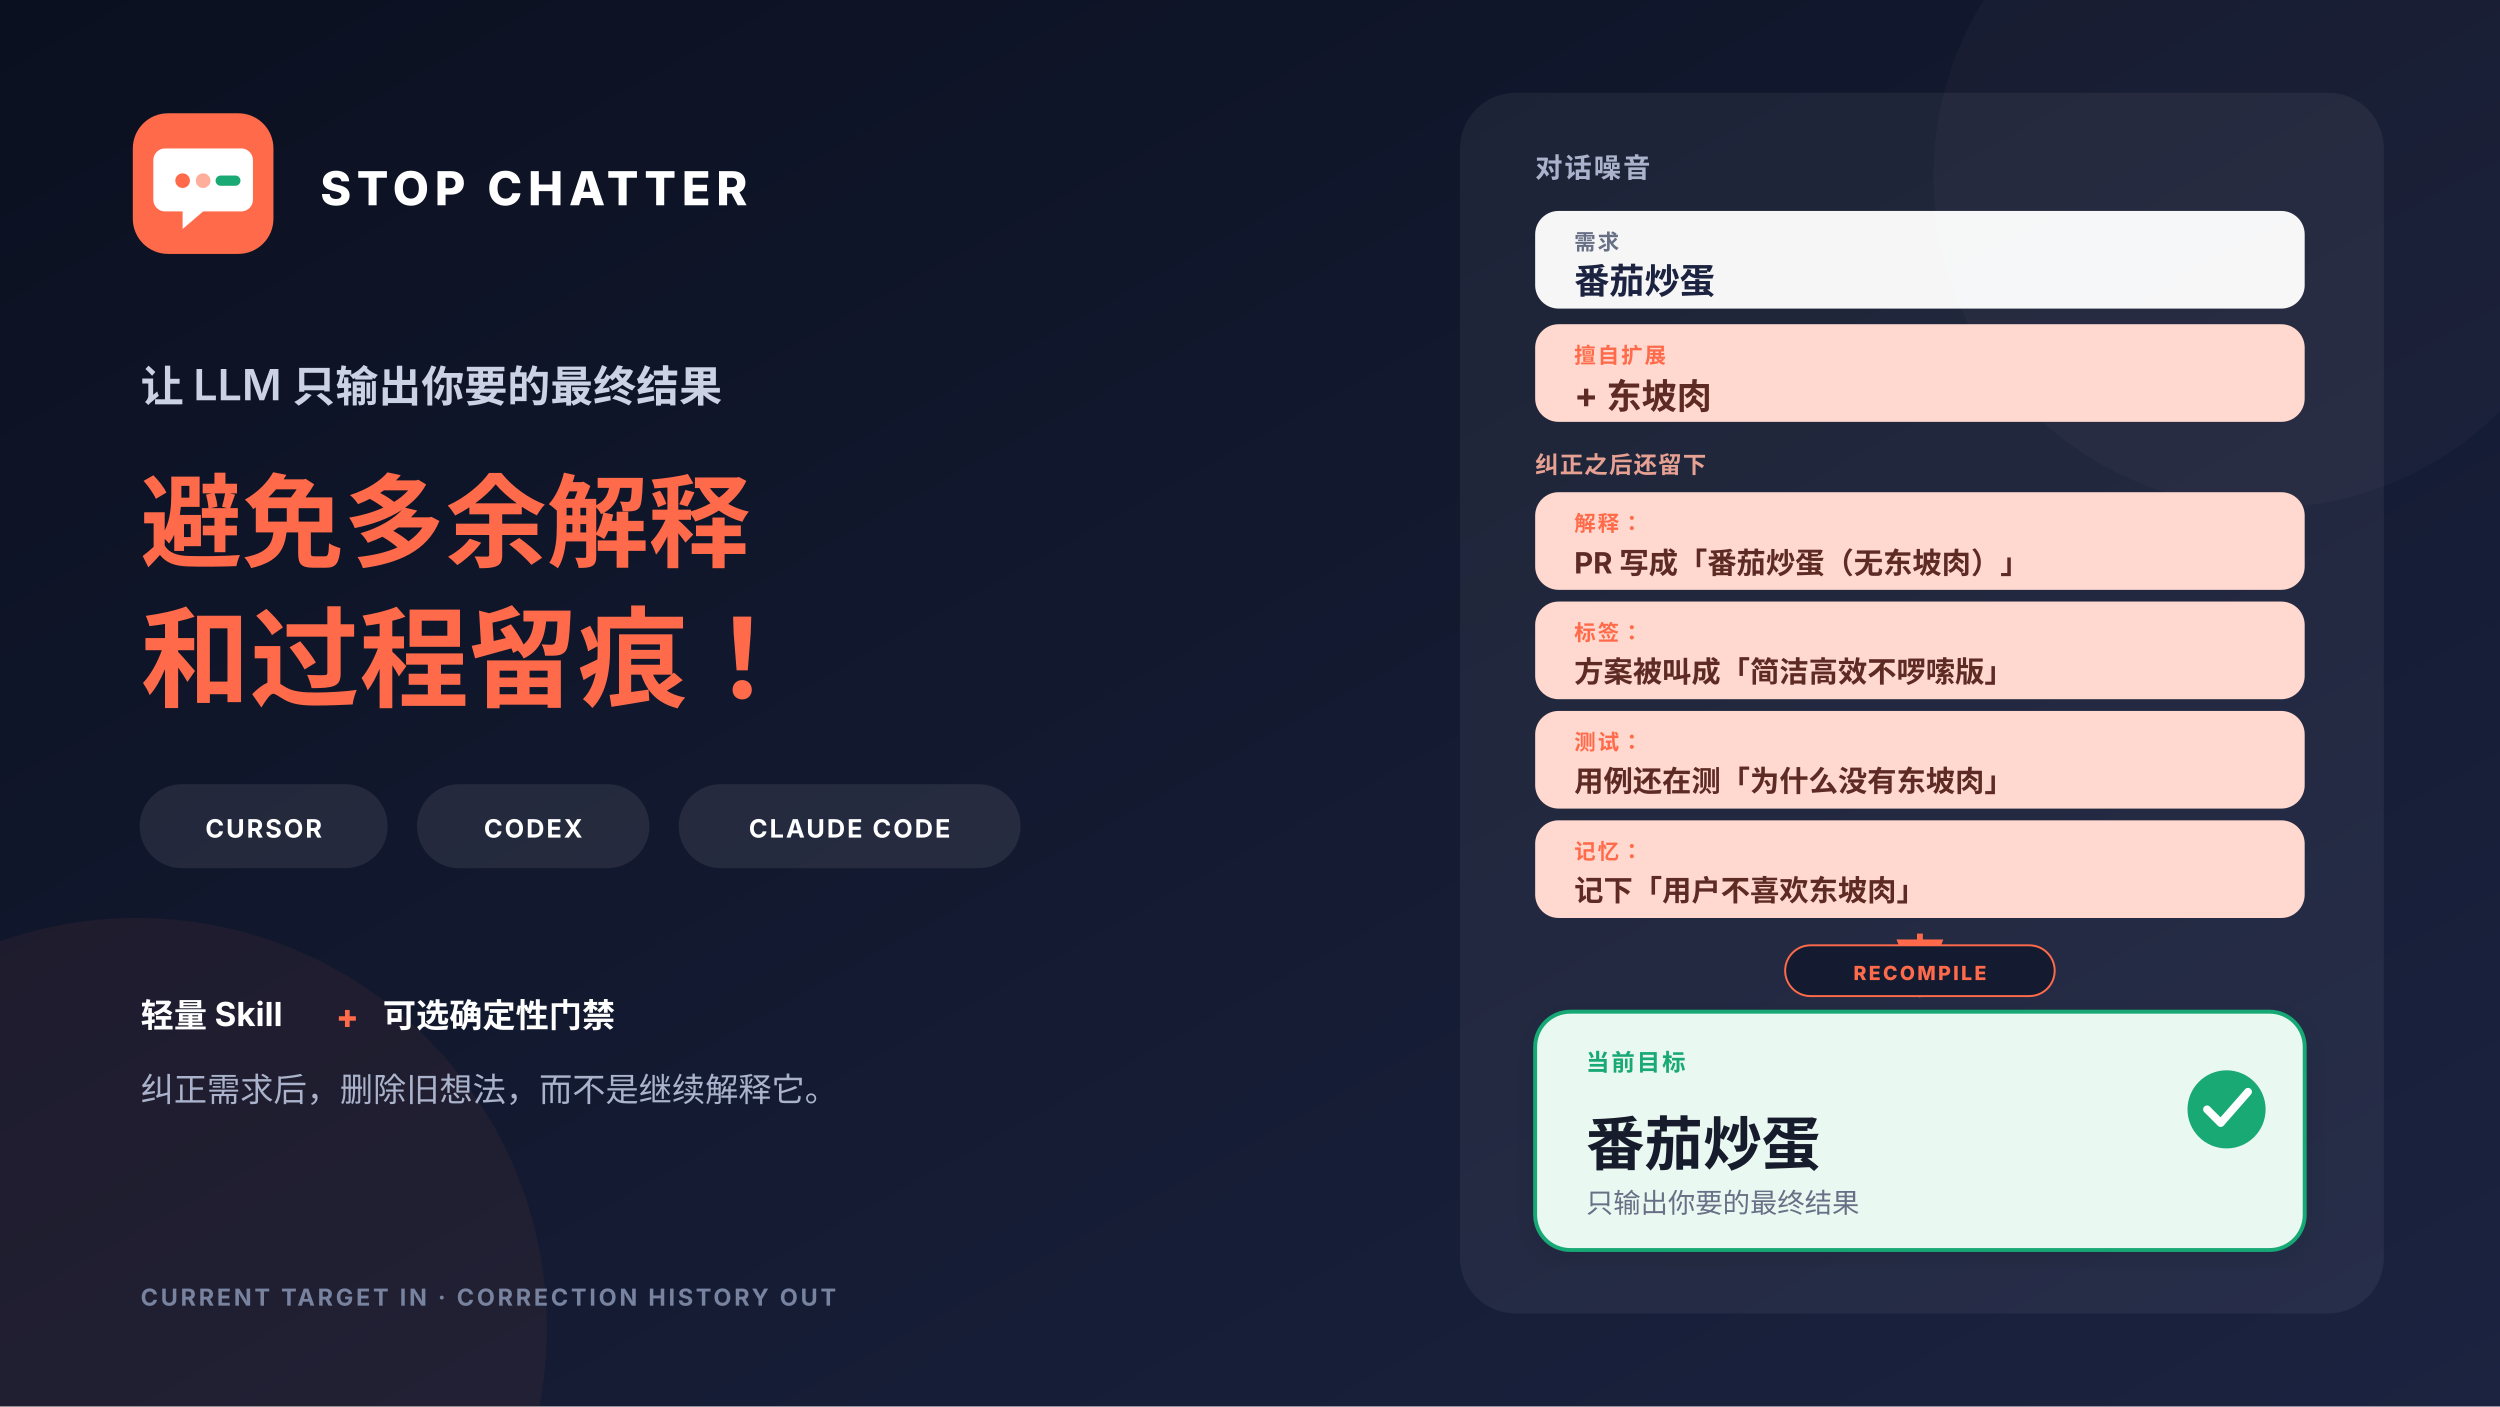
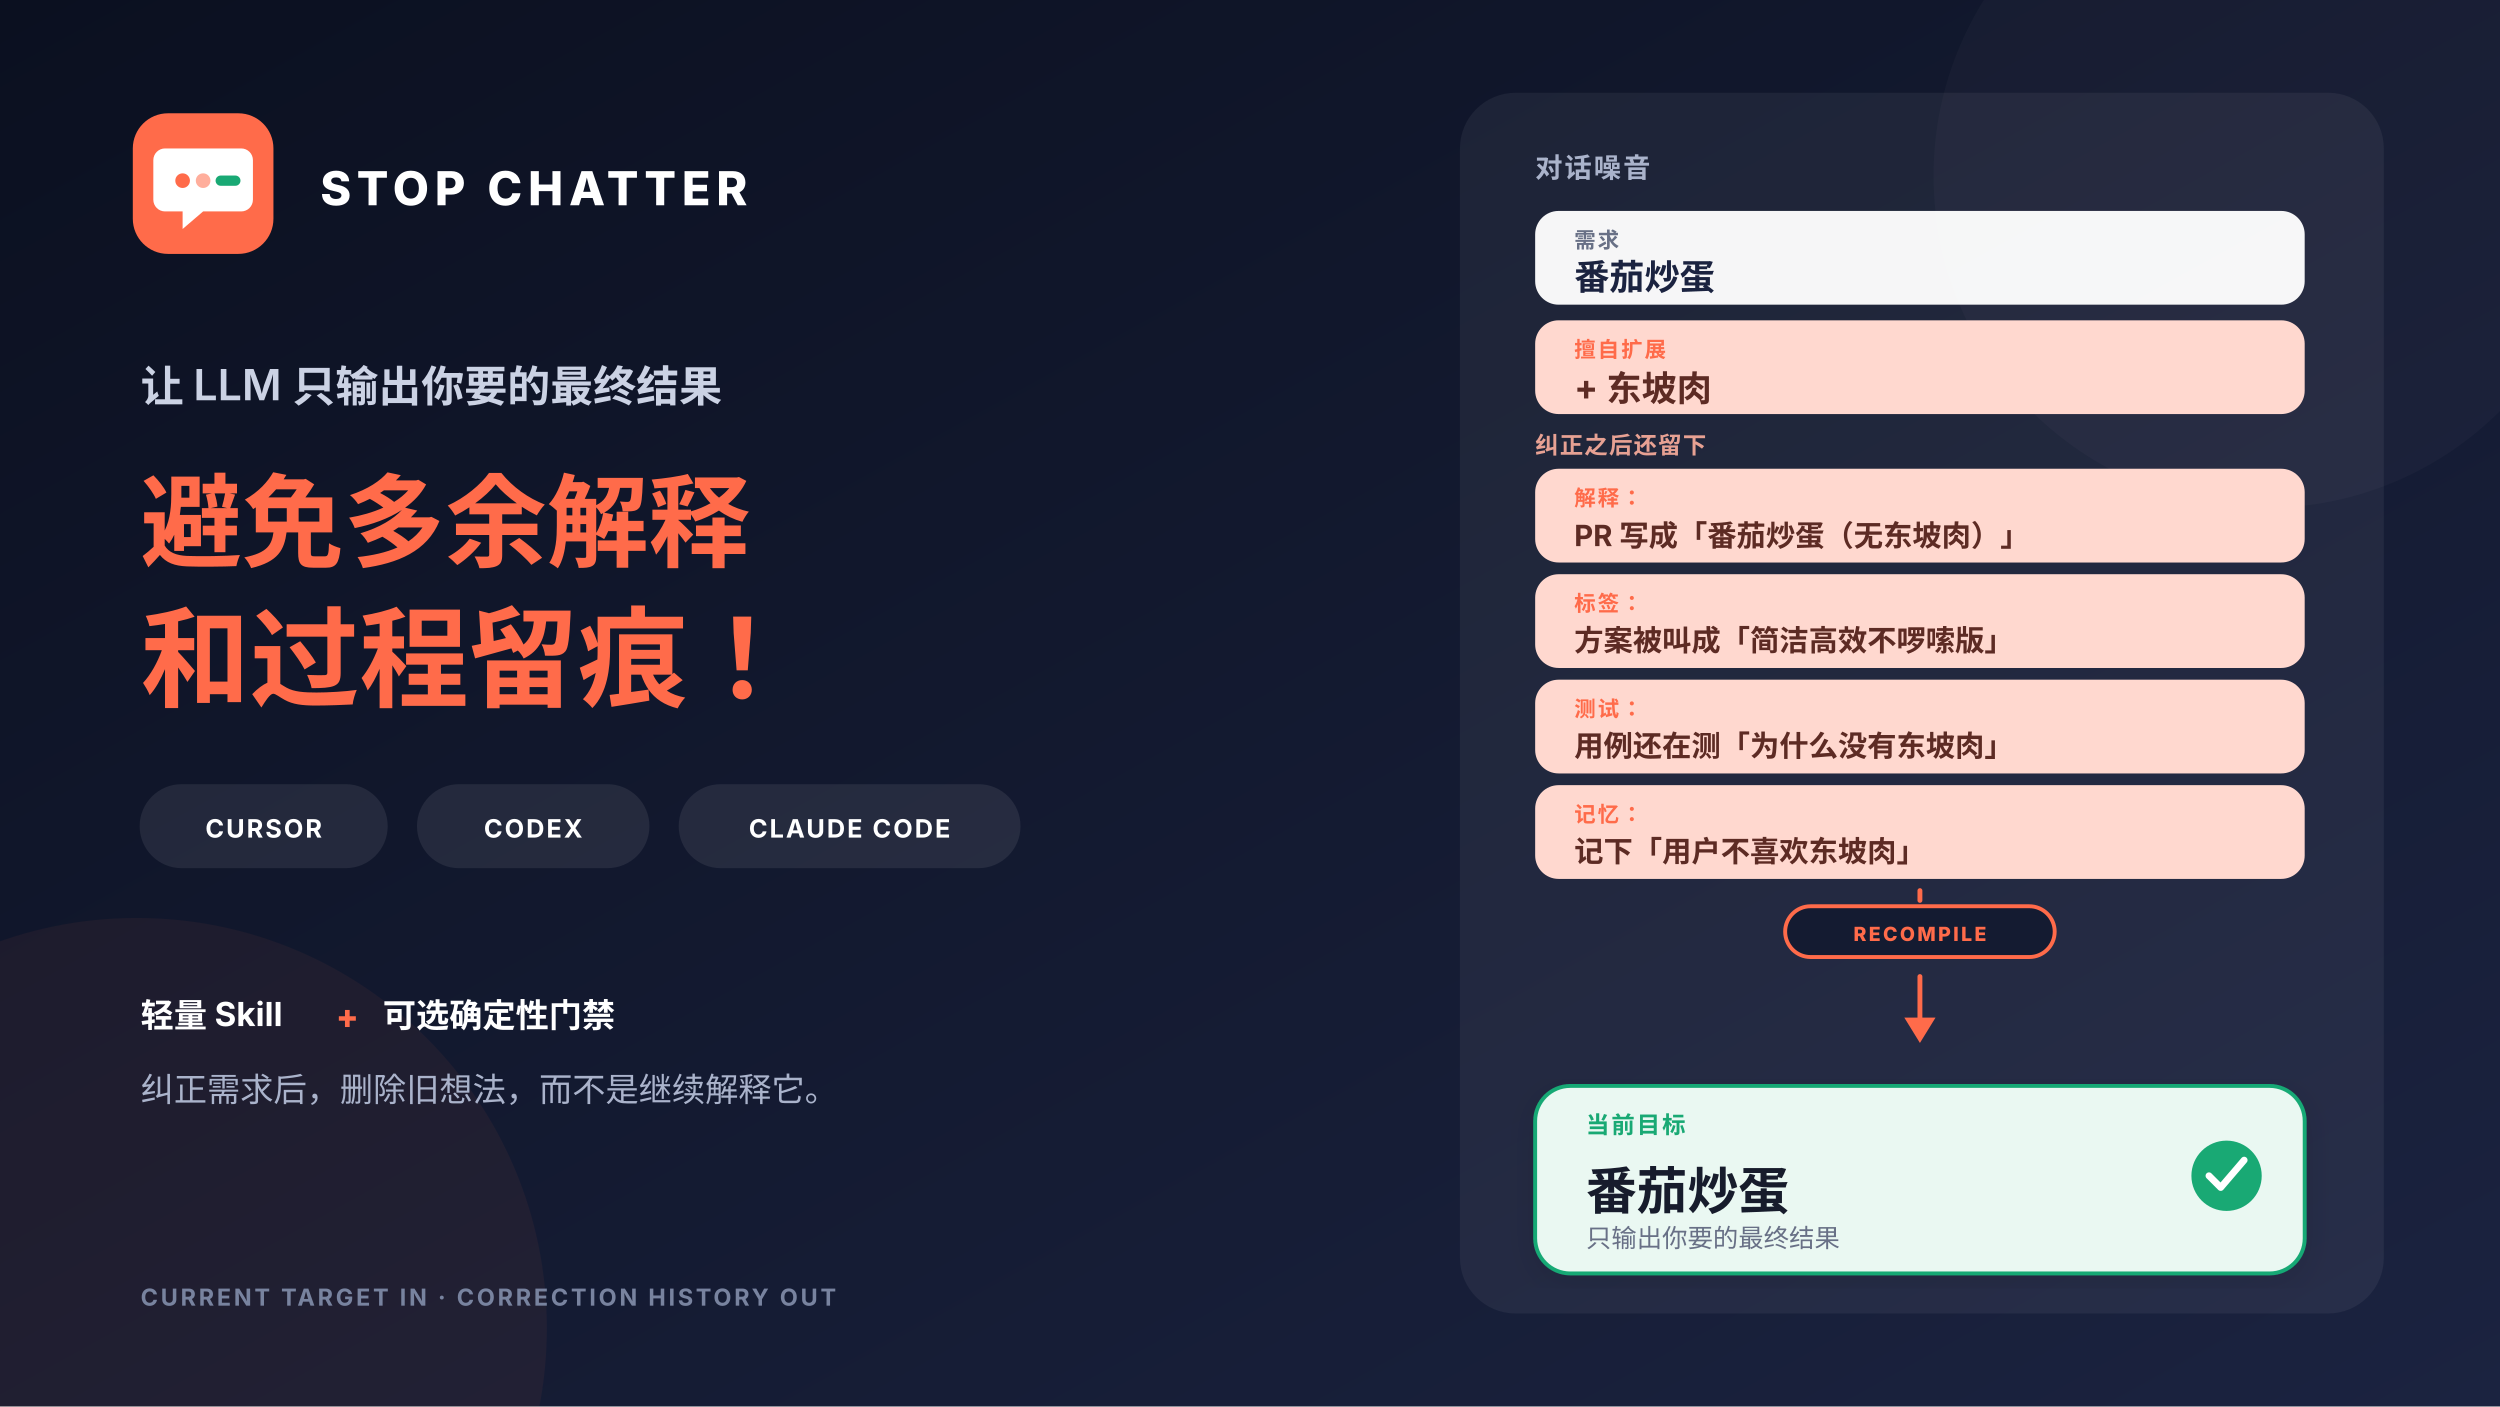
<svg xmlns="http://www.w3.org/2000/svg" viewBox="0 0 1280 720" width="1280" height="720" role="img">
  <defs>
    <linearGradient id="hero-bg" x1="0" y1="0" x2="1" y2="1">
      <stop offset="0" stop-color="#0B1020" />
      <stop offset="1" stop-color="#1B2340" />
    </linearGradient>
    <filter id="shadow" x="-8%" y="-8%" width="116%" height="116%">
      <feDropShadow dx="0" dy="4" stdDeviation="8" flood-color="#0B1020" flood-opacity="0.10" />
    </filter>
    <marker id="arrow-coral" markerWidth="10" markerHeight="8" refX="9" refY="4" orient="auto">
      <polygon points="0 0, 10 4, 0 8" fill="#FF6B4A" />
    </marker>
    <marker id="arrow-green" markerWidth="10" markerHeight="8" refX="9" refY="4" orient="auto">
      <polygon points="0 0, 10 4, 0 8" fill="#19A974" />
    </marker>
  </defs>
  <rect width="1280" height="720" fill="#0B1020" />
  <rect width="1280" height="720" fill="url(#hero-bg)" />
  <circle cx="1160" cy="90" r="170" fill="#FFFFFF" opacity="0.025" />
  <circle cx="70" cy="680" r="210" fill="#FF6B4A" opacity="0.055" />
  <g transform="translate(68 58) scale(0.75)">
    <rect width="96" height="96" rx="24" fill="#FF6B4A" />
    <path d="M22 24h52a8 8 0 0 1 8 8v27a8 8 0 0 1-8 8H48L34 79V67H22a8 8 0 0 1-8-8V32a8 8 0 0 1 8-8Z" fill="#FFFFFF" />
    <circle cx="34" cy="46" r="5" fill="#FF6B4A" />
    <circle cx="48" cy="46" r="5" fill="#FF6B4A" opacity="0.55" />
    <path d="M60 46h10" stroke="#19A974" stroke-width="7" stroke-linecap="round" />
  </g>
  <text x="164" y="96" fill="#FFFFFF" font-family="Inter,-apple-system,BlinkMacSystemFont,'Segoe UI','PingFang SC','Microsoft YaHei',sans-serif" font-size="24" font-weight="800" text-anchor="start" dominant-baseline="middle" opacity="1" letter-spacing="3">STOP CHATTER</text>
  <text x="72" y="198" fill="#CBD2E4" font-family="Inter,-apple-system,BlinkMacSystemFont,'Segoe UI','PingFang SC','Microsoft YaHei',sans-serif" font-size="22" font-weight="600" text-anchor="start" dominant-baseline="middle" opacity="1" letter-spacing="0">让 LLM 只输出你要的最终结果</text>
  <text x="72" y="268" fill="#FF6B4A" font-family="Inter,-apple-system,BlinkMacSystemFont,'Segoe UI','PingFang SC','Microsoft YaHei',sans-serif" font-size="52" font-weight="850" text-anchor="start" dominant-baseline="middle" opacity="1" letter-spacing="0">避免多余解释</text>
  <text x="72" y="338" fill="#FF6B4A" font-family="Inter,-apple-system,BlinkMacSystemFont,'Segoe UI','PingFang SC','Microsoft YaHei',sans-serif" font-size="56" font-weight="850" text-anchor="start" dominant-baseline="middle" opacity="1" letter-spacing="0">和过程留痕！</text>
  <rect x="72" y="402" width="126" height="42" rx="21" fill="#FFFFFF" opacity="0.08" stroke="#FFFFFF" stroke-width="1" />
  <text x="135" y="424" fill="#FFFFFF" font-family="Inter,-apple-system,BlinkMacSystemFont,'Segoe UI','PingFang SC','Microsoft YaHei',sans-serif" font-size="13" font-weight="700" text-anchor="middle" dominant-baseline="middle" opacity="1" letter-spacing="1">CURSOR</text>
  <rect x="214" y="402" width="118" height="42" rx="21" fill="#FFFFFF" opacity="0.08" stroke="#FFFFFF" stroke-width="1" />
  <text x="273" y="424" fill="#FFFFFF" font-family="Inter,-apple-system,BlinkMacSystemFont,'Segoe UI','PingFang SC','Microsoft YaHei',sans-serif" font-size="13" font-weight="700" text-anchor="middle" dominant-baseline="middle" opacity="1" letter-spacing="1">CODEX</text>
  <rect x="348" y="402" width="174" height="42" rx="21" fill="#FFFFFF" opacity="0.08" stroke="#FFFFFF" stroke-width="1" />
  <text x="435" y="424" fill="#FFFFFF" font-family="Inter,-apple-system,BlinkMacSystemFont,'Segoe UI','PingFang SC','Microsoft YaHei',sans-serif" font-size="13" font-weight="700" text-anchor="middle" dominant-baseline="middle" opacity="1" letter-spacing="1">CLAUDE CODE</text>
  <text x="72" y="520" fill="#FFFFFF" font-family="Inter,-apple-system,BlinkMacSystemFont,'Segoe UI','PingFang SC','Microsoft YaHei',sans-serif" font-size="17" font-weight="700" text-anchor="start" dominant-baseline="middle" opacity="1" letter-spacing="0">轻量 Skill</text>
  <text x="172" y="520" fill="#FF6B4A" font-family="Inter,-apple-system,BlinkMacSystemFont,'Segoe UI','PingFang SC','Microsoft YaHei',sans-serif" font-size="17" font-weight="800" text-anchor="start" dominant-baseline="middle" opacity="1" letter-spacing="0">+</text>
  <text x="196" y="520" fill="#FFFFFF" font-family="Inter,-apple-system,BlinkMacSystemFont,'Segoe UI','PingFang SC','Microsoft YaHei',sans-serif" font-size="17" font-weight="700" text-anchor="start" dominant-baseline="middle" opacity="1" letter-spacing="0">可选确定性门禁</text>
  <text x="72" y="558" fill="#AAB3CB" font-family="Inter,-apple-system,BlinkMacSystemFont,'Segoe UI','PingFang SC','Microsoft YaHei',sans-serif" font-size="17" font-weight="400" text-anchor="start" dominant-baseline="middle" opacity="1" letter-spacing="0">纠正需求后，删除旧想法，而不是继续解释它。</text>
  <rect x="748" y="48" width="472" height="624" rx="28" fill="#FFFFFF" opacity="0.055" stroke="#FFFFFF" stroke-width="1" />
  <text x="786" y="86" fill="#AAB3CB" font-family="Inter,-apple-system,BlinkMacSystemFont,'Segoe UI','PingFang SC','Microsoft YaHei',sans-serif" font-size="14" font-weight="700" text-anchor="start" dominant-baseline="middle" opacity="1" letter-spacing="1">对话噪音</text>
-   <rect x="786" y="108" width="394" height="50" rx="12" fill="#FFFFFF" opacity="0.96" />
-   <text x="806" y="124" fill="#687086" font-family="Inter,-apple-system,BlinkMacSystemFont,'Segoe UI','PingFang SC','Microsoft YaHei',sans-serif" font-size="11" font-weight="800" text-anchor="start" dominant-baseline="middle" opacity="1" letter-spacing="1">需求</text>
-   <text x="806" y="144" fill="#1B2340" font-family="Inter,-apple-system,BlinkMacSystemFont,'Segoe UI','PingFang SC','Microsoft YaHei',sans-serif" font-size="18" font-weight="700" text-anchor="start" dominant-baseline="middle" opacity="1" letter-spacing="0">番茄炒蛋</text>
-   <rect x="786" y="166" width="394" height="50" rx="12" fill="#FFD8CF" opacity="1" />
-   <text x="806" y="182" fill="#FF6B4A" font-family="Inter,-apple-system,BlinkMacSystemFont,'Segoe UI','PingFang SC','Microsoft YaHei',sans-serif" font-size="11" font-weight="800" text-anchor="start" dominant-baseline="middle" opacity="1" letter-spacing="1">擅自扩展</text>
-   <text x="806" y="202" fill="#5D2B24" font-family="Inter,-apple-system,BlinkMacSystemFont,'Segoe UI','PingFang SC','Microsoft YaHei',sans-serif" font-size="18" font-weight="700" text-anchor="start" dominant-baseline="middle" opacity="1" letter-spacing="0">+ 东坡肉</text>
-   <text x="786" y="238" fill="#E7A193" font-family="Inter,-apple-system,BlinkMacSystemFont,'Segoe UI','PingFang SC','Microsoft YaHei',sans-serif" font-size="12" font-weight="700" text-anchor="start" dominant-baseline="middle" opacity="1" letter-spacing="0.6">纠正之后还留下</text>
-   <rect x="786" y="252" width="394" height="50" rx="12" fill="#FFD8CF" opacity="1" />
-   <text x="806" y="268" fill="#FF6B4A" font-family="Inter,-apple-system,BlinkMacSystemFont,'Segoe UI','PingFang SC','Microsoft YaHei',sans-serif" font-size="11" font-weight="800" text-anchor="start" dominant-baseline="middle" opacity="1" letter-spacing="1">解释：</text>
-   <text x="806" y="288" fill="#5D2B24" font-family="Inter,-apple-system,BlinkMacSystemFont,'Segoe UI','PingFang SC','Microsoft YaHei',sans-serif" font-size="15" font-weight="650" text-anchor="start" dominant-baseline="middle" opacity="1" letter-spacing="0">PR 写成「番茄炒蛋（无东坡肉）」</text>
-   <rect x="786" y="308" width="394" height="50" rx="12" fill="#FFD8CF" opacity="1" />
-   <text x="806" y="324" fill="#FF6B4A" font-family="Inter,-apple-system,BlinkMacSystemFont,'Segoe UI','PingFang SC','Microsoft YaHei',sans-serif" font-size="11" font-weight="800" text-anchor="start" dominant-baseline="middle" opacity="1" letter-spacing="1">标签：</text>
-   <text x="806" y="344" fill="#5D2B24" font-family="Inter,-apple-system,BlinkMacSystemFont,'Segoe UI','PingFang SC','Microsoft YaHei',sans-serif" font-size="15" font-weight="650" text-anchor="start" dominant-baseline="middle" opacity="1" letter-spacing="0">方案被叫成「简洁高效不啰嗦版」</text>
-   <rect x="786" y="364" width="394" height="50" rx="12" fill="#FFD8CF" opacity="1" />
-   <text x="806" y="380" fill="#FF6B4A" font-family="Inter,-apple-system,BlinkMacSystemFont,'Segoe UI','PingFang SC','Microsoft YaHei',sans-serif" font-size="11" font-weight="800" text-anchor="start" dominant-baseline="middle" opacity="1" letter-spacing="1">测试：</text>
-   <text x="806" y="400" fill="#5D2B24" font-family="Inter,-apple-system,BlinkMacSystemFont,'Segoe UI','PingFang SC','Microsoft YaHei',sans-serif" font-size="15" font-weight="650" text-anchor="start" dominant-baseline="middle" opacity="1" letter-spacing="0">用例还在测「为什么没有东坡肉」</text>
-   <rect x="786" y="420" width="394" height="50" rx="12" fill="#FFD8CF" opacity="1" />
-   <text x="806" y="436" fill="#FF6B4A" font-family="Inter,-apple-system,BlinkMacSystemFont,'Segoe UI','PingFang SC','Microsoft YaHei',sans-serif" font-size="11" font-weight="800" text-anchor="start" dominant-baseline="middle" opacity="1" letter-spacing="1">记忆：</text>
-   <text x="806" y="456" fill="#5D2B24" font-family="Inter,-apple-system,BlinkMacSystemFont,'Segoe UI','PingFang SC','Microsoft YaHei',sans-serif" font-size="15" font-weight="650" text-anchor="start" dominant-baseline="middle" opacity="1" letter-spacing="0">记下「用户不喜欢东坡肉」</text>
-   <line x1="983" y1="478" x2="983" y2="508" stroke="#FF6B4A" stroke-width="3" marker-end="url(#arrow-coral)" />
-   <rect x="914" y="484" width="138" height="26" rx="13" fill="#141B31" opacity="1" stroke="#FF6B4A" stroke-width="1" />
-   <text x="983" y="498" fill="#FF6B4A" font-family="Inter,-apple-system,BlinkMacSystemFont,'Segoe UI','PingFang SC','Microsoft YaHei',sans-serif" font-size="10" font-weight="800" text-anchor="middle" dominant-baseline="middle" opacity="1" letter-spacing="1.2">RECOMPILE</text>
-   <rect x="786" y="518" width="394" height="122" rx="18" fill="#EAF8F2" opacity="1" stroke="#19A974" stroke-width="2" filter="url(#shadow)" />
-   <text x="812" y="544" fill="#19A974" font-family="Inter,-apple-system,BlinkMacSystemFont,'Segoe UI','PingFang SC','Microsoft YaHei',sans-serif" font-size="12" font-weight="800" text-anchor="start" dominant-baseline="middle" opacity="1" letter-spacing="1">当前目标</text>
-   <text x="812" y="586" fill="#171C2C" font-family="Inter,-apple-system,BlinkMacSystemFont,'Segoe UI','PingFang SC','Microsoft YaHei',sans-serif" font-size="30" font-weight="800" text-anchor="start" dominant-baseline="middle" opacity="1" letter-spacing="0">番茄炒蛋</text>
-   <text x="812" y="616" fill="#687086" font-family="Inter,-apple-system,BlinkMacSystemFont,'Segoe UI','PingFang SC','Microsoft YaHei',sans-serif" font-size="14" font-weight="400" text-anchor="start" dominant-baseline="middle" opacity="1" letter-spacing="0">只输出你要的最终结果</text>
-   <circle cx="1140" cy="568" r="20" fill="#19A974" />
-   <path d="M1130 568l7 7 14-16" fill="none" stroke="#FFFFFF" stroke-width="4" stroke-linecap="round" stroke-linejoin="round" />
+   <rect x="786" y="108" width="394" height="48" rx="12" fill="#FFFFFF" opacity="0.96" />
+   <text x="806" y="123" fill="#687086" font-family="Inter,-apple-system,BlinkMacSystemFont,'Segoe UI','PingFang SC','Microsoft YaHei',sans-serif" font-size="11" font-weight="800" text-anchor="start" dominant-baseline="middle" opacity="1" letter-spacing="1">需求</text>
+   <text x="806" y="142" fill="#1B2340" font-family="Inter,-apple-system,BlinkMacSystemFont,'Segoe UI','PingFang SC','Microsoft YaHei',sans-serif" font-size="18" font-weight="700" text-anchor="start" dominant-baseline="middle" opacity="1" letter-spacing="0">番茄炒蛋</text>
+   <rect x="786" y="164" width="394" height="48" rx="12" fill="#FFD8CF" opacity="1" />
+   <text x="806" y="179" fill="#FF6B4A" font-family="Inter,-apple-system,BlinkMacSystemFont,'Segoe UI','PingFang SC','Microsoft YaHei',sans-serif" font-size="11" font-weight="800" text-anchor="start" dominant-baseline="middle" opacity="1" letter-spacing="1">擅自扩展</text>
+   <text x="806" y="198" fill="#5D2B24" font-family="Inter,-apple-system,BlinkMacSystemFont,'Segoe UI','PingFang SC','Microsoft YaHei',sans-serif" font-size="18" font-weight="700" text-anchor="start" dominant-baseline="middle" opacity="1" letter-spacing="0">+ 东坡肉</text>
+   <text x="786" y="228" fill="#E7A193" font-family="Inter,-apple-system,BlinkMacSystemFont,'Segoe UI','PingFang SC','Microsoft YaHei',sans-serif" font-size="12" font-weight="700" text-anchor="start" dominant-baseline="middle" opacity="1" letter-spacing="0.6">纠正之后还留下</text>
+   <rect x="786" y="240" width="394" height="48" rx="12" fill="#FFD8CF" opacity="1" />
+   <text x="806" y="255" fill="#FF6B4A" font-family="Inter,-apple-system,BlinkMacSystemFont,'Segoe UI','PingFang SC','Microsoft YaHei',sans-serif" font-size="11" font-weight="800" text-anchor="start" dominant-baseline="middle" opacity="1" letter-spacing="1">解释：</text>
+   <text x="806" y="274" fill="#5D2B24" font-family="Inter,-apple-system,BlinkMacSystemFont,'Segoe UI','PingFang SC','Microsoft YaHei',sans-serif" font-size="15" font-weight="650" text-anchor="start" dominant-baseline="middle" opacity="1" letter-spacing="0">PR 写成「番茄炒蛋（无东坡肉）」</text>
+   <rect x="786" y="294" width="394" height="48" rx="12" fill="#FFD8CF" opacity="1" />
+   <text x="806" y="309" fill="#FF6B4A" font-family="Inter,-apple-system,BlinkMacSystemFont,'Segoe UI','PingFang SC','Microsoft YaHei',sans-serif" font-size="11" font-weight="800" text-anchor="start" dominant-baseline="middle" opacity="1" letter-spacing="1">标签：</text>
+   <text x="806" y="328" fill="#5D2B24" font-family="Inter,-apple-system,BlinkMacSystemFont,'Segoe UI','PingFang SC','Microsoft YaHei',sans-serif" font-size="15" font-weight="650" text-anchor="start" dominant-baseline="middle" opacity="1" letter-spacing="0">方案被叫成「简洁高效不啰嗦版」</text>
+   <rect x="786" y="348" width="394" height="48" rx="12" fill="#FFD8CF" opacity="1" />
+   <text x="806" y="363" fill="#FF6B4A" font-family="Inter,-apple-system,BlinkMacSystemFont,'Segoe UI','PingFang SC','Microsoft YaHei',sans-serif" font-size="11" font-weight="800" text-anchor="start" dominant-baseline="middle" opacity="1" letter-spacing="1">测试：</text>
+   <text x="806" y="382" fill="#5D2B24" font-family="Inter,-apple-system,BlinkMacSystemFont,'Segoe UI','PingFang SC','Microsoft YaHei',sans-serif" font-size="15" font-weight="650" text-anchor="start" dominant-baseline="middle" opacity="1" letter-spacing="0">用例还在测「为什么没有东坡肉」</text>
+   <rect x="786" y="402" width="394" height="48" rx="12" fill="#FFD8CF" opacity="1" />
+   <text x="806" y="417" fill="#FF6B4A" font-family="Inter,-apple-system,BlinkMacSystemFont,'Segoe UI','PingFang SC','Microsoft YaHei',sans-serif" font-size="11" font-weight="800" text-anchor="start" dominant-baseline="middle" opacity="1" letter-spacing="1">记忆：</text>
+   <text x="806" y="436" fill="#5D2B24" font-family="Inter,-apple-system,BlinkMacSystemFont,'Segoe UI','PingFang SC','Microsoft YaHei',sans-serif" font-size="15" font-weight="650" text-anchor="start" dominant-baseline="middle" opacity="1" letter-spacing="0">记下「用户不喜欢东坡肉」</text>
+   <line x1="983" y1="456" x2="983" y2="461" stroke="#FF6B4A" stroke-width="2.5" stroke-linecap="round" />
+   <rect x="914" y="464" width="138" height="26" rx="13" fill="#141B31" opacity="1" stroke="#FF6B4A" stroke-width="2" />
+   <text x="983" y="478" fill="#FF6B4A" font-family="Inter,-apple-system,BlinkMacSystemFont,'Segoe UI','PingFang SC','Microsoft YaHei',sans-serif" font-size="10" font-weight="800" text-anchor="middle" dominant-baseline="middle" opacity="1" letter-spacing="1.2">RECOMPILE</text>
+   <line x1="983" y1="500" x2="983" y2="522" stroke="#FF6B4A" stroke-width="2.5" stroke-linecap="round" />
+   <path d="M975 521 L983 534 L991 521 Z" fill="#FF6B4A" />
+   <rect x="786" y="556" width="394" height="96" rx="18" fill="#EAF8F2" opacity="1" stroke="#19A974" stroke-width="2" filter="url(#shadow)" />
+   <text x="812" y="576" fill="#19A974" font-family="Inter,-apple-system,BlinkMacSystemFont,'Segoe UI','PingFang SC','Microsoft YaHei',sans-serif" font-size="12" font-weight="800" text-anchor="start" dominant-baseline="middle" opacity="1" letter-spacing="1">当前目标</text>
+   <text x="812" y="610" fill="#171C2C" font-family="Inter,-apple-system,BlinkMacSystemFont,'Segoe UI','PingFang SC','Microsoft YaHei',sans-serif" font-size="26" font-weight="800" text-anchor="start" dominant-baseline="middle" opacity="1" letter-spacing="0">番茄炒蛋</text>
+   <text x="812" y="634" fill="#687086" font-family="Inter,-apple-system,BlinkMacSystemFont,'Segoe UI','PingFang SC','Microsoft YaHei',sans-serif" font-size="13" font-weight="400" text-anchor="start" dominant-baseline="middle" opacity="1" letter-spacing="0">只输出你要的最终结果</text>
+   <circle cx="1140" cy="602" r="18" fill="#19A974" />
+   <path d="M1131 602l6 6 12-14" fill="none" stroke="#FFFFFF" stroke-width="3.5" stroke-linecap="round" stroke-linejoin="round" />
  <text x="72" y="664" fill="#78839F" font-family="Inter,-apple-system,BlinkMacSystemFont,'Segoe UI','PingFang SC','Microsoft YaHei',sans-serif" font-size="12" font-weight="700" text-anchor="start" dominant-baseline="middle" opacity="1" letter-spacing="1.4">CURRENT TARGET IN · CORRECTION HISTORY OUT</text>
</svg>
